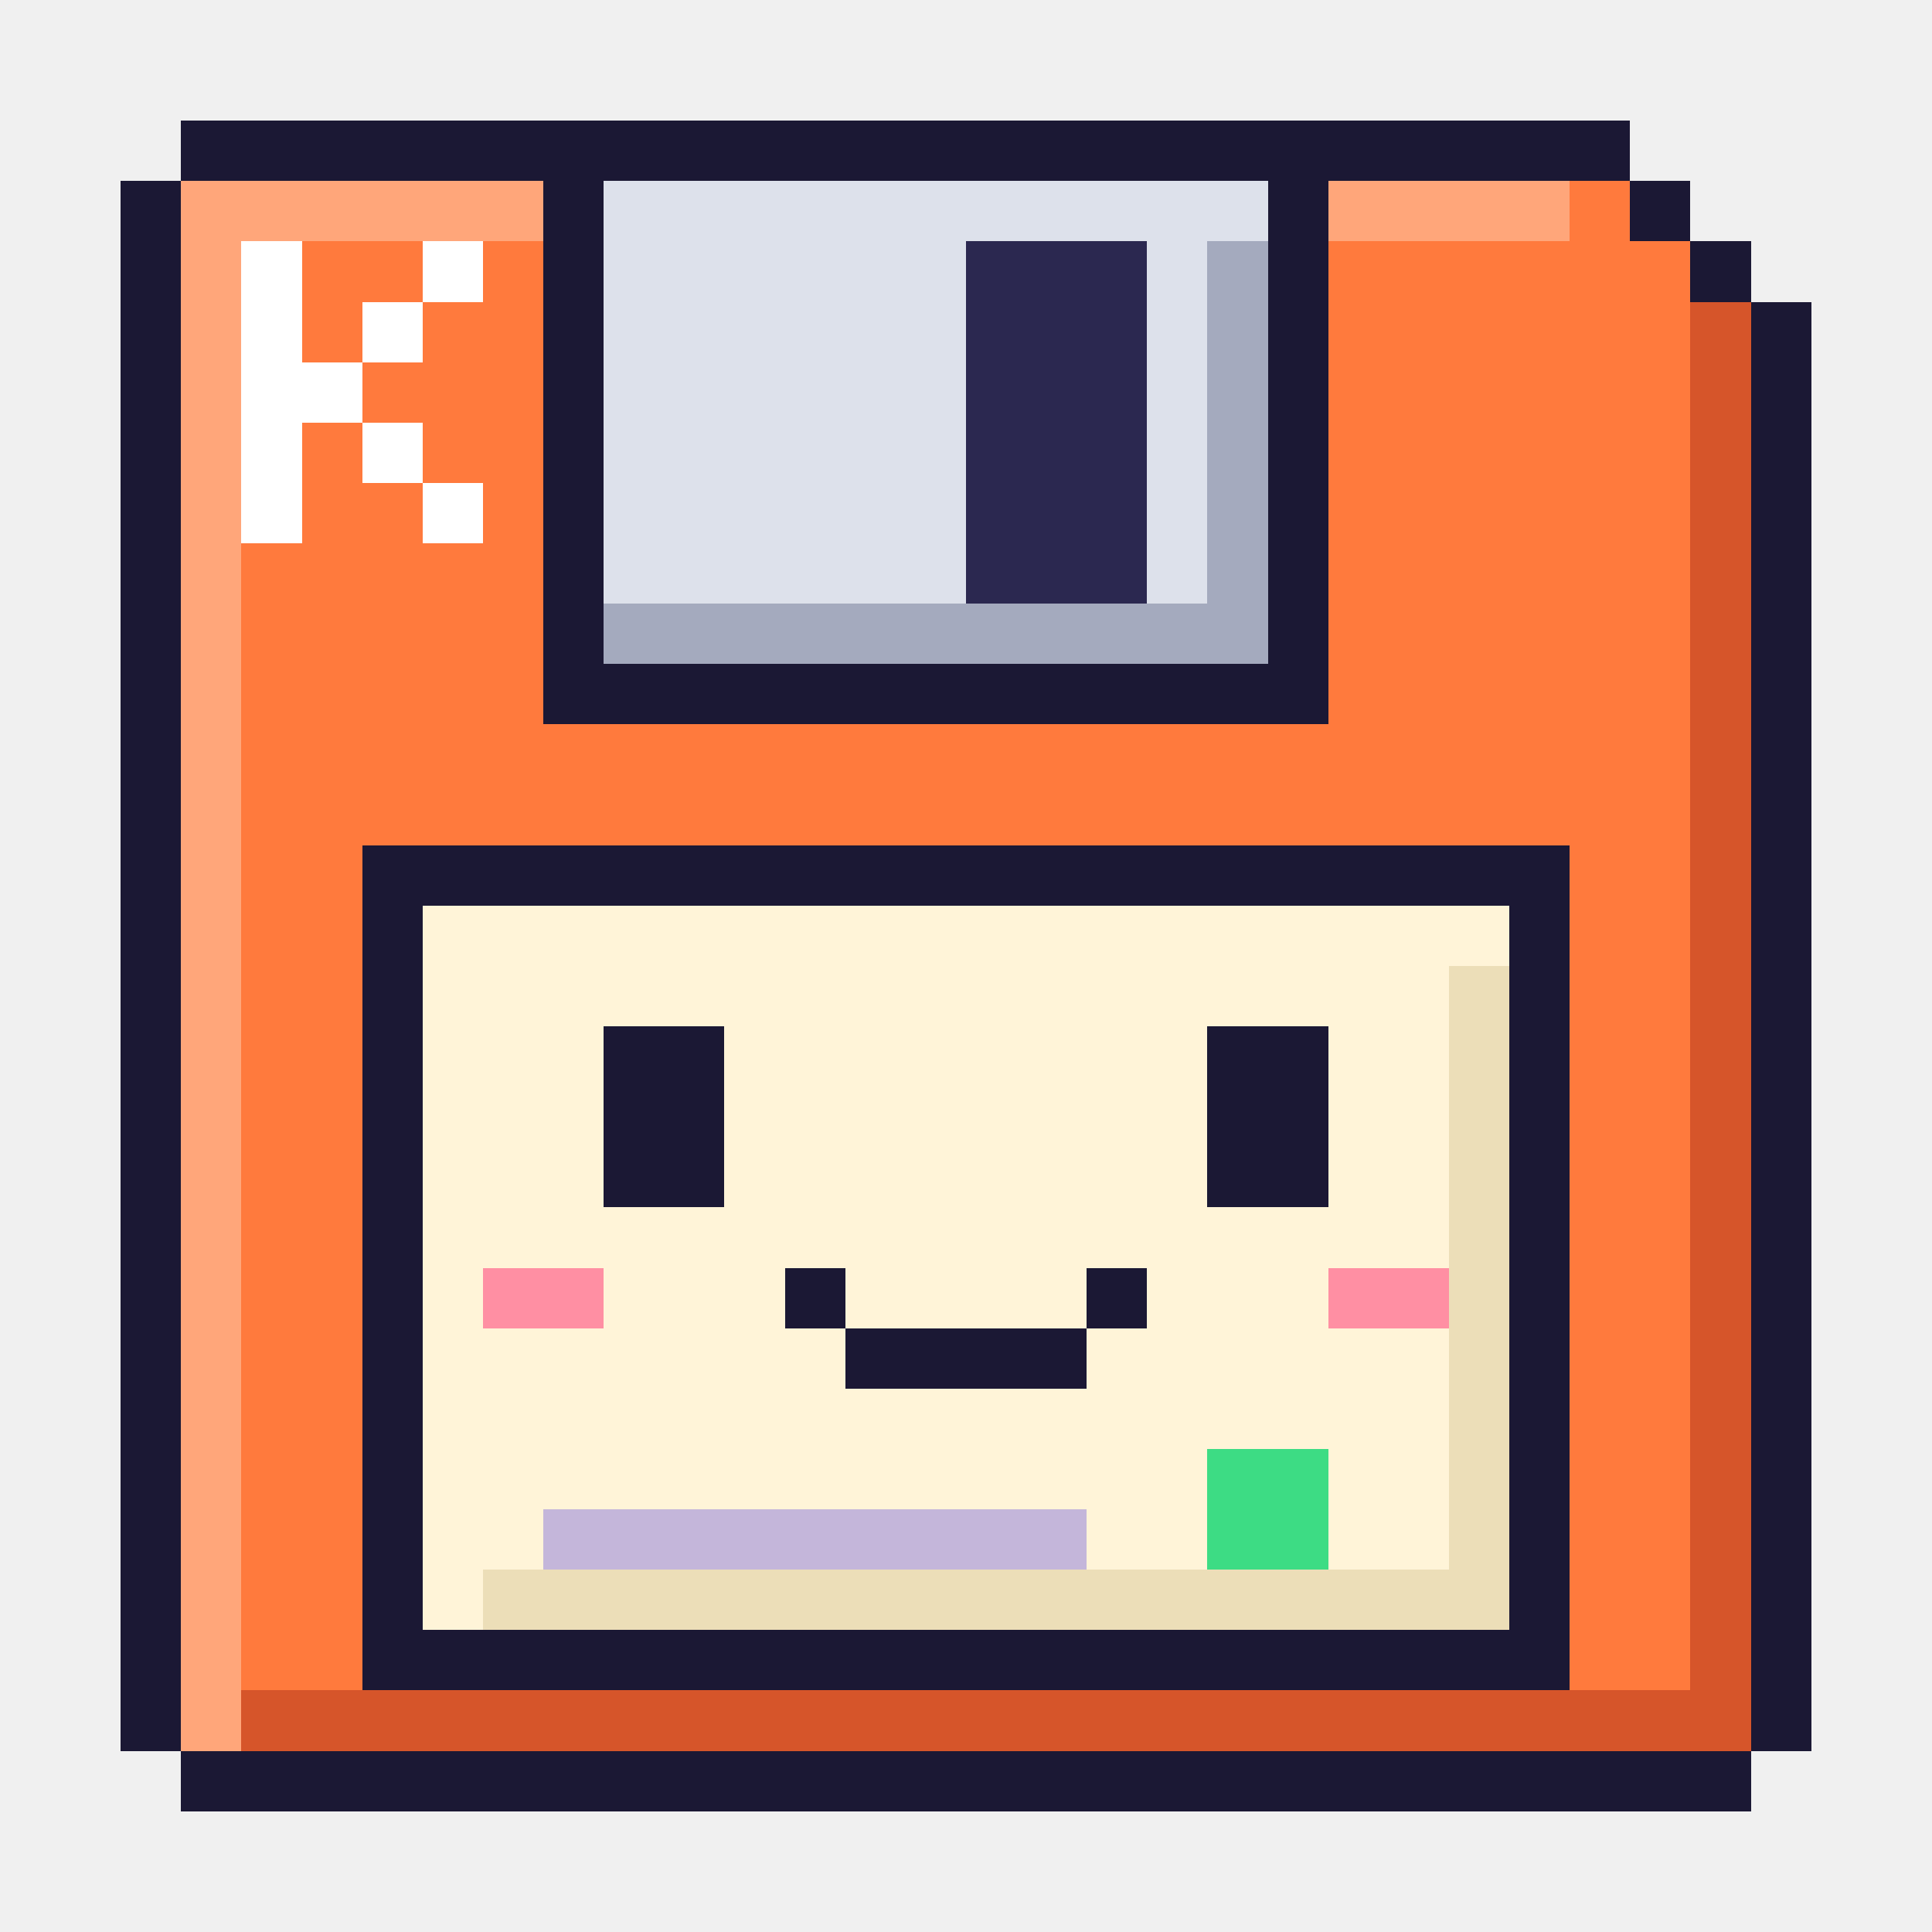
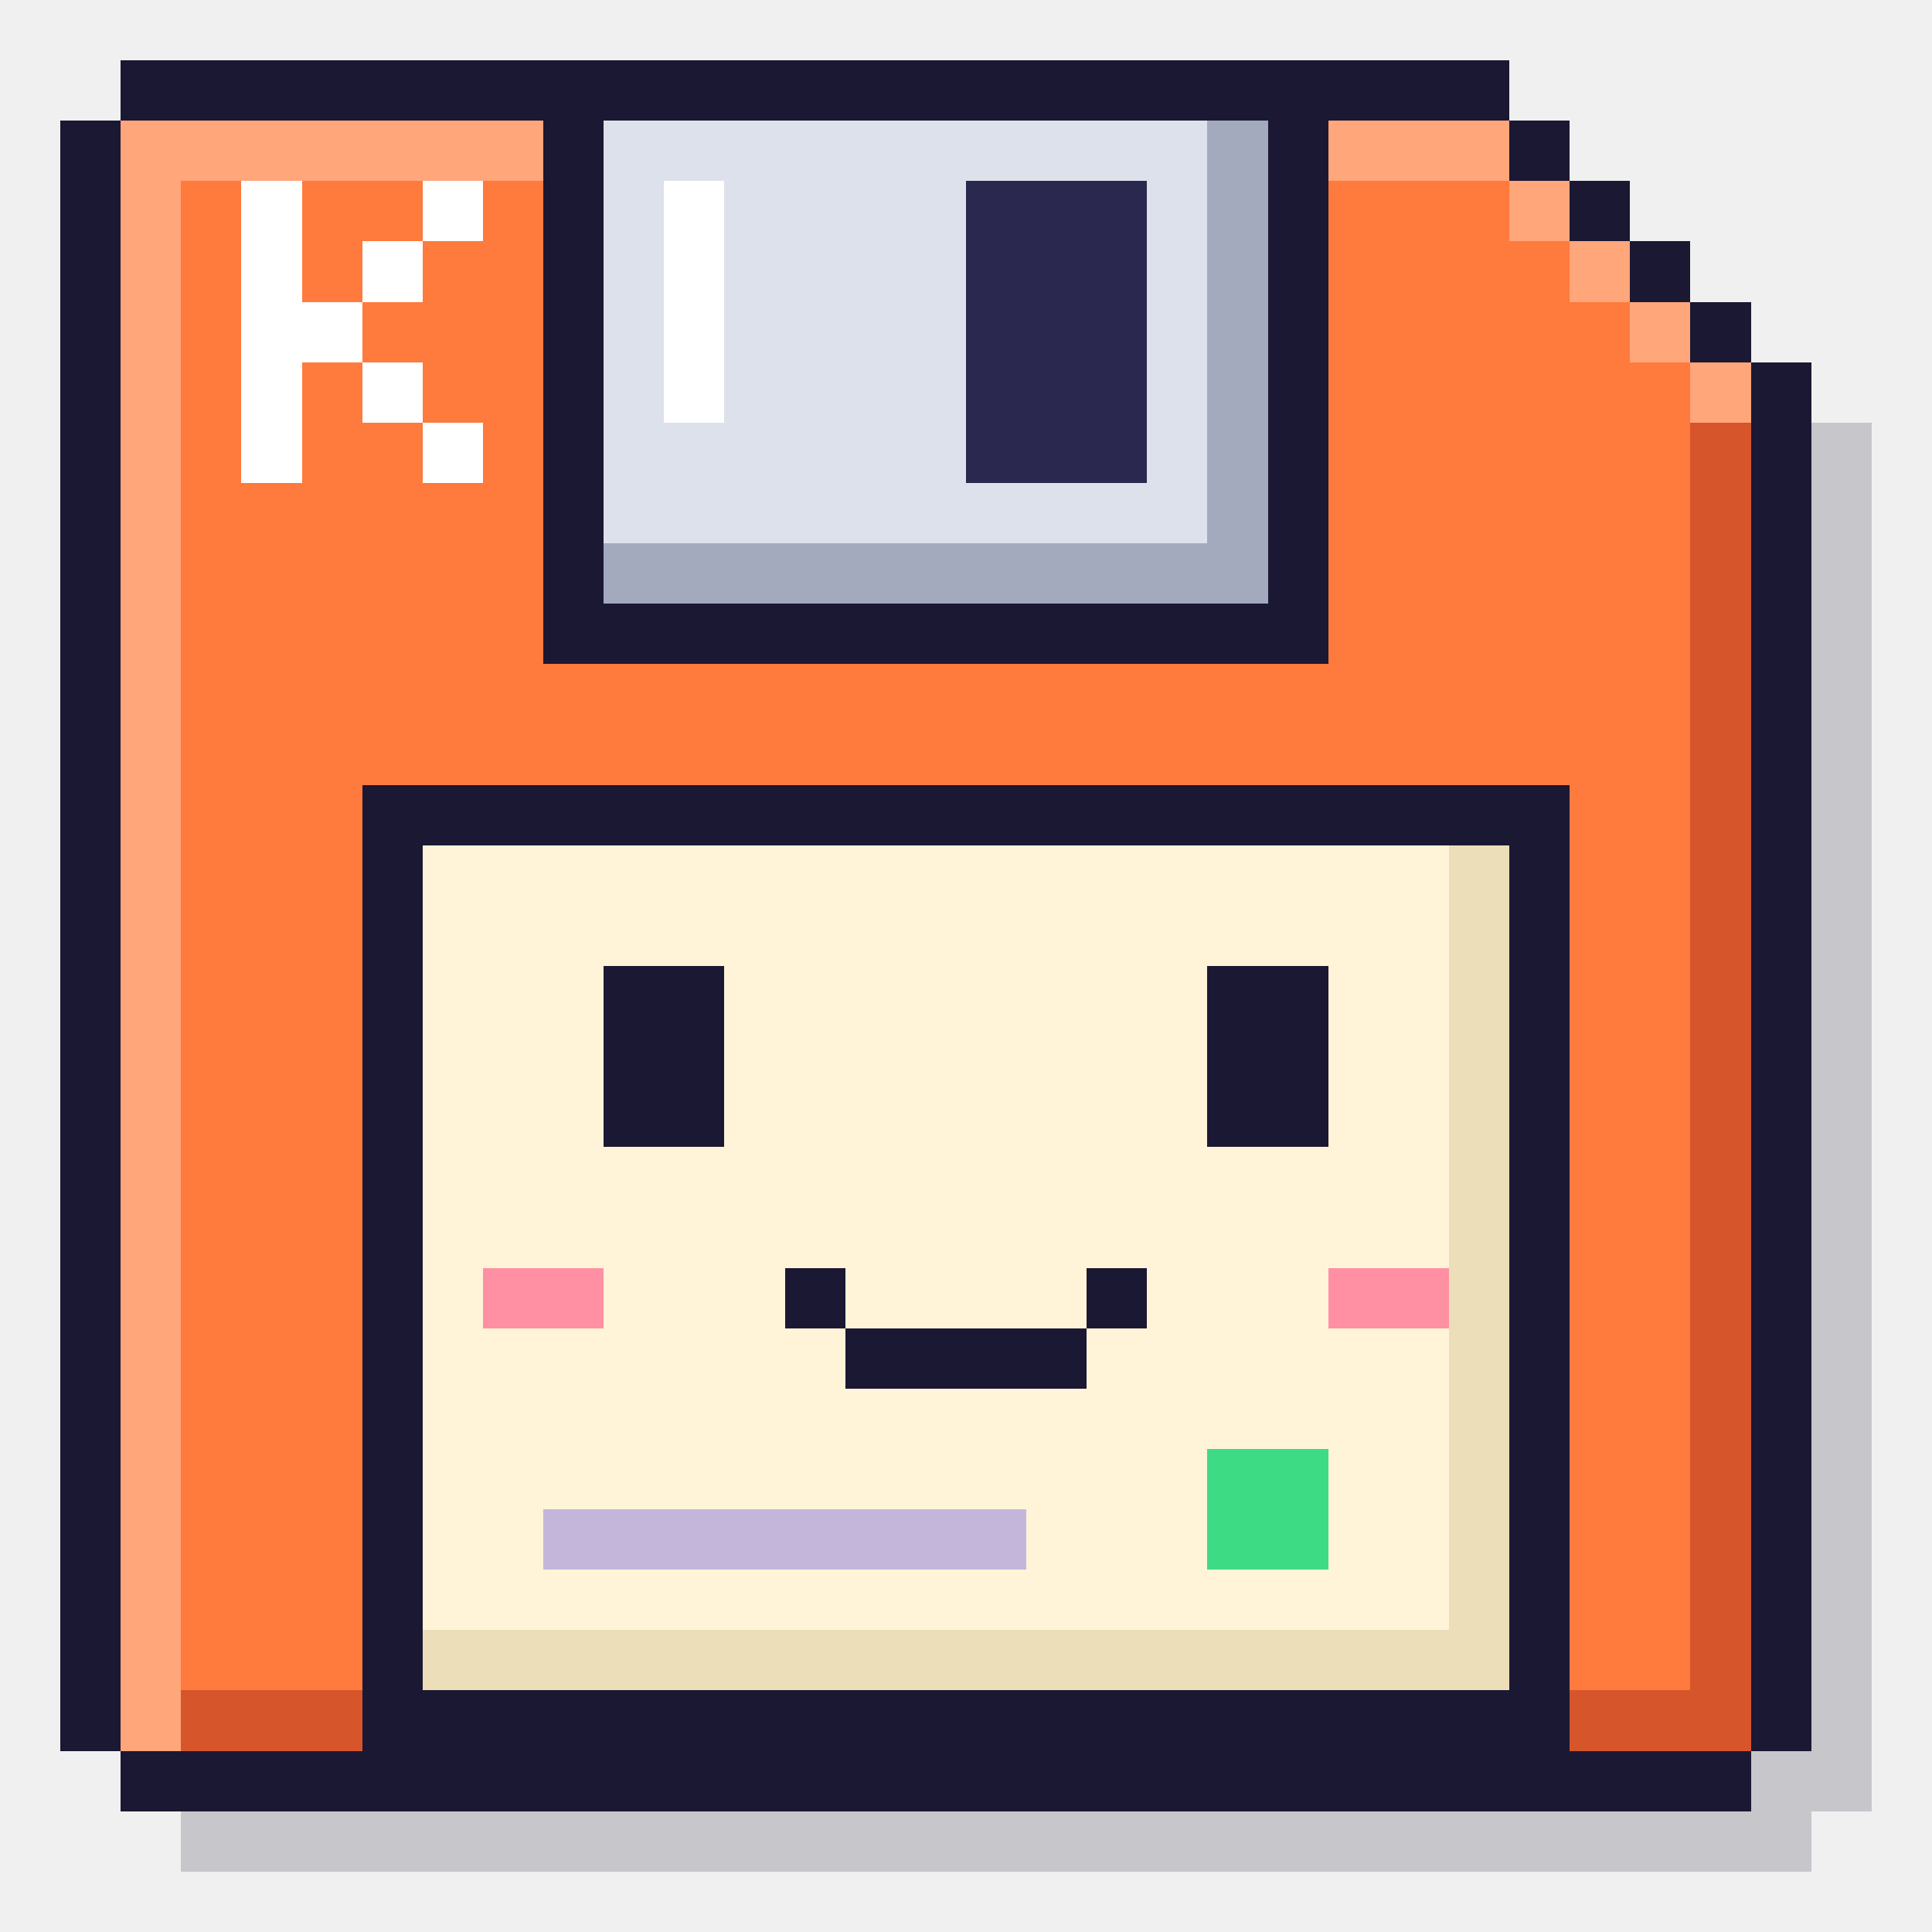
<svg xmlns="http://www.w3.org/2000/svg" viewBox="0 0 32 32" shape-rendering="crispEdges" role="img" aria-label="KiloNote (ember)">
  <g fill="#1B1834">
-     <rect x="3" y="2" width="24" height="1" />
-     <rect x="2" y="3" width="1" height="1" />
+     <rect x="2" y="1" width="23" height="1" />
+     <rect x="1" y="2" width="1" height="1" />
+     <rect x="9" y="2" width="1" height="1" />
+     <rect x="21" y="2" width="1" height="1" />
+     <rect x="25" y="2" width="1" height="1" />
+     <rect x="1" y="3" width="1" height="1" />
    <rect x="9" y="3" width="1" height="1" />
    <rect x="21" y="3" width="1" height="1" />
-     <rect x="27" y="3" width="1" height="1" />
-     <rect x="2" y="4" width="1" height="1" />
+     <rect x="26" y="3" width="1" height="1" />
+     <rect x="1" y="4" width="1" height="1" />
    <rect x="9" y="4" width="1" height="1" />
    <rect x="21" y="4" width="1" height="1" />
-     <rect x="28" y="4" width="1" height="1" />
-     <rect x="2" y="5" width="1" height="1" />
+     <rect x="27" y="4" width="1" height="1" />
+     <rect x="1" y="5" width="1" height="1" />
    <rect x="9" y="5" width="1" height="1" />
    <rect x="21" y="5" width="1" height="1" />
-     <rect x="29" y="5" width="1" height="1" />
-     <rect x="2" y="6" width="1" height="1" />
+     <rect x="28" y="5" width="1" height="1" />
+     <rect x="1" y="6" width="1" height="1" />
    <rect x="9" y="6" width="1" height="1" />
    <rect x="21" y="6" width="1" height="1" />
    <rect x="29" y="6" width="1" height="1" />
-     <rect x="2" y="7" width="1" height="1" />
+     <rect x="1" y="7" width="1" height="1" />
    <rect x="9" y="7" width="1" height="1" />
    <rect x="21" y="7" width="1" height="1" />
    <rect x="29" y="7" width="1" height="1" />
-     <rect x="2" y="8" width="1" height="1" />
+     <rect x="1" y="8" width="1" height="1" />
    <rect x="9" y="8" width="1" height="1" />
    <rect x="21" y="8" width="1" height="1" />
    <rect x="29" y="8" width="1" height="1" />
-     <rect x="2" y="9" width="1" height="1" />
+     <rect x="1" y="9" width="1" height="1" />
    <rect x="9" y="9" width="1" height="1" />
    <rect x="21" y="9" width="1" height="1" />
    <rect x="29" y="9" width="1" height="1" />
-     <rect x="2" y="10" width="1" height="1" />
-     <rect x="9" y="10" width="1" height="1" />
-     <rect x="21" y="10" width="1" height="1" />
+     <rect x="1" y="10" width="1" height="1" />
+     <rect x="9" y="10" width="13" height="1" />
    <rect x="29" y="10" width="1" height="1" />
-     <rect x="2" y="11" width="1" height="1" />
-     <rect x="9" y="11" width="13" height="1" />
+     <rect x="1" y="11" width="1" height="1" />
    <rect x="29" y="11" width="1" height="1" />
-     <rect x="2" y="12" width="1" height="1" />
+     <rect x="1" y="12" width="1" height="1" />
    <rect x="29" y="12" width="1" height="1" />
-     <rect x="2" y="13" width="1" height="1" />
+     <rect x="1" y="13" width="1" height="1" />
+     <rect x="6" y="13" width="20" height="1" />
    <rect x="29" y="13" width="1" height="1" />
-     <rect x="2" y="14" width="1" height="1" />
-     <rect x="6" y="14" width="20" height="1" />
+     <rect x="1" y="14" width="1" height="1" />
+     <rect x="6" y="14" width="1" height="1" />
+     <rect x="25" y="14" width="1" height="1" />
    <rect x="29" y="14" width="1" height="1" />
-     <rect x="2" y="15" width="1" height="1" />
+     <rect x="1" y="15" width="1" height="1" />
    <rect x="6" y="15" width="1" height="1" />
    <rect x="25" y="15" width="1" height="1" />
    <rect x="29" y="15" width="1" height="1" />
-     <rect x="2" y="16" width="1" height="1" />
+     <rect x="1" y="16" width="1" height="1" />
    <rect x="6" y="16" width="1" height="1" />
    <rect x="25" y="16" width="1" height="1" />
    <rect x="29" y="16" width="1" height="1" />
-     <rect x="2" y="17" width="1" height="1" />
+     <rect x="1" y="17" width="1" height="1" />
    <rect x="6" y="17" width="1" height="1" />
    <rect x="25" y="17" width="1" height="1" />
    <rect x="29" y="17" width="1" height="1" />
-     <rect x="2" y="18" width="1" height="1" />
+     <rect x="1" y="18" width="1" height="1" />
    <rect x="6" y="18" width="1" height="1" />
    <rect x="25" y="18" width="1" height="1" />
    <rect x="29" y="18" width="1" height="1" />
-     <rect x="2" y="19" width="1" height="1" />
+     <rect x="1" y="19" width="1" height="1" />
    <rect x="6" y="19" width="1" height="1" />
    <rect x="25" y="19" width="1" height="1" />
    <rect x="29" y="19" width="1" height="1" />
-     <rect x="2" y="20" width="1" height="1" />
+     <rect x="1" y="20" width="1" height="1" />
    <rect x="6" y="20" width="1" height="1" />
    <rect x="25" y="20" width="1" height="1" />
    <rect x="29" y="20" width="1" height="1" />
-     <rect x="2" y="21" width="1" height="1" />
+     <rect x="1" y="21" width="1" height="1" />
    <rect x="6" y="21" width="1" height="1" />
    <rect x="25" y="21" width="1" height="1" />
    <rect x="29" y="21" width="1" height="1" />
-     <rect x="2" y="22" width="1" height="1" />
+     <rect x="1" y="22" width="1" height="1" />
    <rect x="6" y="22" width="1" height="1" />
    <rect x="25" y="22" width="1" height="1" />
    <rect x="29" y="22" width="1" height="1" />
-     <rect x="2" y="23" width="1" height="1" />
+     <rect x="1" y="23" width="1" height="1" />
    <rect x="6" y="23" width="1" height="1" />
    <rect x="25" y="23" width="1" height="1" />
    <rect x="29" y="23" width="1" height="1" />
-     <rect x="2" y="24" width="1" height="1" />
+     <rect x="1" y="24" width="1" height="1" />
    <rect x="6" y="24" width="1" height="1" />
    <rect x="25" y="24" width="1" height="1" />
    <rect x="29" y="24" width="1" height="1" />
-     <rect x="2" y="25" width="1" height="1" />
+     <rect x="1" y="25" width="1" height="1" />
    <rect x="6" y="25" width="1" height="1" />
    <rect x="25" y="25" width="1" height="1" />
    <rect x="29" y="25" width="1" height="1" />
-     <rect x="2" y="26" width="1" height="1" />
+     <rect x="1" y="26" width="1" height="1" />
    <rect x="6" y="26" width="1" height="1" />
    <rect x="25" y="26" width="1" height="1" />
    <rect x="29" y="26" width="1" height="1" />
+     <rect x="1" y="27" width="1" height="1" />
+     <rect x="6" y="27" width="1" height="1" />
+     <rect x="25" y="27" width="1" height="1" />
+     <rect x="29" y="27" width="1" height="1" />
+     <rect x="1" y="28" width="1" height="1" />
+     <rect x="6" y="28" width="20" height="1" />
+     <rect x="29" y="28" width="1" height="1" />
+     <rect x="2" y="29" width="27" height="1" />
+   </g>
+   <g fill="#FFA67A">
+     <rect x="2" y="2" width="7" height="1" />
+     <rect x="22" y="2" width="3" height="1" />
+     <rect x="2" y="3" width="1" height="1" />
+     <rect x="25" y="3" width="1" height="1" />
+     <rect x="2" y="4" width="1" height="1" />
+     <rect x="26" y="4" width="1" height="1" />
+     <rect x="2" y="5" width="1" height="1" />
+     <rect x="27" y="5" width="1" height="1" />
+     <rect x="2" y="6" width="1" height="1" />
+     <rect x="28" y="6" width="1" height="1" />
+     <rect x="2" y="7" width="1" height="1" />
+     <rect x="2" y="8" width="1" height="1" />
+     <rect x="2" y="9" width="1" height="1" />
+     <rect x="2" y="10" width="1" height="1" />
+     <rect x="2" y="11" width="1" height="1" />
+     <rect x="2" y="12" width="1" height="1" />
+     <rect x="2" y="13" width="1" height="1" />
+     <rect x="2" y="14" width="1" height="1" />
+     <rect x="2" y="15" width="1" height="1" />
+     <rect x="2" y="16" width="1" height="1" />
+     <rect x="2" y="17" width="1" height="1" />
+     <rect x="2" y="18" width="1" height="1" />
+     <rect x="2" y="19" width="1" height="1" />
+     <rect x="2" y="20" width="1" height="1" />
+     <rect x="2" y="21" width="1" height="1" />
+     <rect x="2" y="22" width="1" height="1" />
+     <rect x="2" y="23" width="1" height="1" />
+     <rect x="2" y="24" width="1" height="1" />
+     <rect x="2" y="25" width="1" height="1" />
+     <rect x="2" y="26" width="1" height="1" />
    <rect x="2" y="27" width="1" height="1" />
-     <rect x="6" y="27" width="20" height="1" />
-     <rect x="29" y="27" width="1" height="1" />
    <rect x="2" y="28" width="1" height="1" />
-     <rect x="29" y="28" width="1" height="1" />
-     <rect x="3" y="29" width="26" height="1" />
-   </g>
-   <g fill="#FFA67A">
-     <rect x="3" y="3" width="6" height="1" />
-     <rect x="22" y="3" width="4" height="1" />
-     <rect x="3" y="4" width="1" height="1" />
-     <rect x="3" y="5" width="1" height="1" />
-     <rect x="3" y="6" width="1" height="1" />
-     <rect x="3" y="7" width="1" height="1" />
-     <rect x="3" y="8" width="1" height="1" />
-     <rect x="3" y="9" width="1" height="1" />
-     <rect x="3" y="10" width="1" height="1" />
-     <rect x="3" y="11" width="1" height="1" />
-     <rect x="3" y="12" width="1" height="1" />
-     <rect x="3" y="13" width="1" height="1" />
-     <rect x="3" y="14" width="1" height="1" />
-     <rect x="3" y="15" width="1" height="1" />
-     <rect x="3" y="16" width="1" height="1" />
-     <rect x="3" y="17" width="1" height="1" />
-     <rect x="3" y="18" width="1" height="1" />
-     <rect x="3" y="19" width="1" height="1" />
-     <rect x="3" y="20" width="1" height="1" />
-     <rect x="3" y="21" width="1" height="1" />
-     <rect x="3" y="22" width="1" height="1" />
-     <rect x="3" y="23" width="1" height="1" />
-     <rect x="3" y="24" width="1" height="1" />
-     <rect x="3" y="25" width="1" height="1" />
-     <rect x="3" y="26" width="1" height="1" />
-     <rect x="3" y="27" width="1" height="1" />
-     <rect x="3" y="28" width="1" height="1" />
  </g>
  <g fill="#DDE1EB">
-     <rect x="10" y="3" width="11" height="1" />
-     <rect x="10" y="4" width="6" height="1" />
+     <rect x="10" y="2" width="10" height="1" />
+     <rect x="10" y="3" width="1" height="1" />
+     <rect x="12" y="3" width="4" height="1" />
+     <rect x="19" y="3" width="1" height="1" />
+     <rect x="10" y="4" width="1" height="1" />
+     <rect x="12" y="4" width="4" height="1" />
    <rect x="19" y="4" width="1" height="1" />
-     <rect x="10" y="5" width="6" height="1" />
+     <rect x="10" y="5" width="1" height="1" />
+     <rect x="12" y="5" width="4" height="1" />
    <rect x="19" y="5" width="1" height="1" />
-     <rect x="10" y="6" width="6" height="1" />
+     <rect x="10" y="6" width="1" height="1" />
+     <rect x="12" y="6" width="4" height="1" />
    <rect x="19" y="6" width="1" height="1" />
    <rect x="10" y="7" width="6" height="1" />
    <rect x="19" y="7" width="1" height="1" />
-     <rect x="10" y="8" width="6" height="1" />
-     <rect x="19" y="8" width="1" height="1" />
-     <rect x="10" y="9" width="6" height="1" />
-     <rect x="19" y="9" width="1" height="1" />
-   </g>
-   <g fill="#FF7A3D">
-     <rect x="26" y="3" width="1" height="1" />
-     <rect x="5" y="4" width="2" height="1" />
-     <rect x="8" y="4" width="1" height="1" />
-     <rect x="22" y="4" width="6" height="1" />
-     <rect x="5" y="5" width="1" height="1" />
-     <rect x="7" y="5" width="2" height="1" />
-     <rect x="22" y="5" width="6" height="1" />
-     <rect x="6" y="6" width="3" height="1" />
-     <rect x="22" y="6" width="6" height="1" />
-     <rect x="5" y="7" width="1" height="1" />
-     <rect x="7" y="7" width="2" height="1" />
-     <rect x="22" y="7" width="6" height="1" />
-     <rect x="5" y="8" width="2" height="1" />
-     <rect x="8" y="8" width="1" height="1" />
-     <rect x="22" y="8" width="6" height="1" />
-     <rect x="4" y="9" width="5" height="1" />
-     <rect x="22" y="9" width="6" height="1" />
-     <rect x="4" y="10" width="5" height="1" />
-     <rect x="22" y="10" width="6" height="1" />
-     <rect x="4" y="11" width="5" height="1" />
-     <rect x="22" y="11" width="6" height="1" />
-     <rect x="4" y="12" width="24" height="1" />
-     <rect x="4" y="13" width="24" height="1" />
-     <rect x="4" y="14" width="2" height="1" />
-     <rect x="26" y="14" width="2" height="1" />
-     <rect x="4" y="15" width="2" height="1" />
-     <rect x="26" y="15" width="2" height="1" />
-     <rect x="4" y="16" width="2" height="1" />
-     <rect x="26" y="16" width="2" height="1" />
-     <rect x="4" y="17" width="2" height="1" />
-     <rect x="26" y="17" width="2" height="1" />
-     <rect x="4" y="18" width="2" height="1" />
-     <rect x="26" y="18" width="2" height="1" />
-     <rect x="4" y="19" width="2" height="1" />
-     <rect x="26" y="19" width="2" height="1" />
-     <rect x="4" y="20" width="2" height="1" />
-     <rect x="26" y="20" width="2" height="1" />
-     <rect x="4" y="21" width="2" height="1" />
-     <rect x="26" y="21" width="2" height="1" />
-     <rect x="4" y="22" width="2" height="1" />
-     <rect x="26" y="22" width="2" height="1" />
-     <rect x="4" y="23" width="2" height="1" />
-     <rect x="26" y="23" width="2" height="1" />
-     <rect x="4" y="24" width="2" height="1" />
-     <rect x="26" y="24" width="2" height="1" />
-     <rect x="4" y="25" width="2" height="1" />
-     <rect x="26" y="25" width="2" height="1" />
-     <rect x="4" y="26" width="2" height="1" />
-     <rect x="26" y="26" width="2" height="1" />
-     <rect x="4" y="27" width="2" height="1" />
-     <rect x="26" y="27" width="2" height="1" />
-   </g>
-   <g fill="#FFFFFF">
-     <rect x="4" y="4" width="1" height="1" />
-     <rect x="7" y="4" width="1" height="1" />
-     <rect x="4" y="5" width="1" height="1" />
-     <rect x="6" y="5" width="1" height="1" />
-     <rect x="4" y="6" width="2" height="1" />
-     <rect x="4" y="7" width="1" height="1" />
-     <rect x="6" y="7" width="1" height="1" />
-     <rect x="4" y="8" width="1" height="1" />
-     <rect x="7" y="8" width="1" height="1" />
-   </g>
-   <g fill="#2B2850">
-     <rect x="16" y="4" width="3" height="1" />
-     <rect x="16" y="5" width="3" height="1" />
-     <rect x="16" y="6" width="3" height="1" />
-     <rect x="16" y="7" width="3" height="1" />
-     <rect x="16" y="8" width="3" height="1" />
-     <rect x="16" y="9" width="3" height="1" />
+     <rect x="10" y="8" width="10" height="1" />
  </g>
  <g fill="#A4AABE">
+     <rect x="20" y="2" width="1" height="1" />
+     <rect x="20" y="3" width="1" height="1" />
    <rect x="20" y="4" width="1" height="1" />
    <rect x="20" y="5" width="1" height="1" />
    <rect x="20" y="6" width="1" height="1" />
    <rect x="20" y="7" width="1" height="1" />
    <rect x="20" y="8" width="1" height="1" />
-     <rect x="20" y="9" width="1" height="1" />
-     <rect x="10" y="10" width="11" height="1" />
+     <rect x="10" y="9" width="11" height="1" />
+   </g>
+   <g fill="#FF7A3D">
+     <rect x="3" y="3" width="1" height="1" />
+     <rect x="5" y="3" width="2" height="1" />
+     <rect x="8" y="3" width="1" height="1" />
+     <rect x="22" y="3" width="3" height="1" />
+     <rect x="3" y="4" width="1" height="1" />
+     <rect x="5" y="4" width="1" height="1" />
+     <rect x="7" y="4" width="2" height="1" />
+     <rect x="22" y="4" width="4" height="1" />
+     <rect x="3" y="5" width="1" height="1" />
+     <rect x="6" y="5" width="3" height="1" />
+     <rect x="22" y="5" width="5" height="1" />
+     <rect x="3" y="6" width="1" height="1" />
+     <rect x="5" y="6" width="1" height="1" />
+     <rect x="7" y="6" width="2" height="1" />
+     <rect x="22" y="6" width="6" height="1" />
+     <rect x="3" y="7" width="1" height="1" />
+     <rect x="5" y="7" width="2" height="1" />
+     <rect x="8" y="7" width="1" height="1" />
+     <rect x="22" y="7" width="6" height="1" />
+     <rect x="3" y="8" width="6" height="1" />
+     <rect x="22" y="8" width="6" height="1" />
+     <rect x="3" y="9" width="6" height="1" />
+     <rect x="22" y="9" width="6" height="1" />
+     <rect x="3" y="10" width="6" height="1" />
+     <rect x="22" y="10" width="6" height="1" />
+     <rect x="3" y="11" width="25" height="1" />
+     <rect x="3" y="12" width="25" height="1" />
+     <rect x="3" y="13" width="3" height="1" />
+     <rect x="26" y="13" width="2" height="1" />
+     <rect x="3" y="14" width="3" height="1" />
+     <rect x="26" y="14" width="2" height="1" />
+     <rect x="3" y="15" width="3" height="1" />
+     <rect x="26" y="15" width="2" height="1" />
+     <rect x="3" y="16" width="3" height="1" />
+     <rect x="26" y="16" width="2" height="1" />
+     <rect x="3" y="17" width="3" height="1" />
+     <rect x="26" y="17" width="2" height="1" />
+     <rect x="3" y="18" width="3" height="1" />
+     <rect x="26" y="18" width="2" height="1" />
+     <rect x="3" y="19" width="3" height="1" />
+     <rect x="26" y="19" width="2" height="1" />
+     <rect x="3" y="20" width="3" height="1" />
+     <rect x="26" y="20" width="2" height="1" />
+     <rect x="3" y="21" width="3" height="1" />
+     <rect x="26" y="21" width="2" height="1" />
+     <rect x="3" y="22" width="3" height="1" />
+     <rect x="26" y="22" width="2" height="1" />
+     <rect x="3" y="23" width="3" height="1" />
+     <rect x="26" y="23" width="2" height="1" />
+     <rect x="3" y="24" width="3" height="1" />
+     <rect x="26" y="24" width="2" height="1" />
+     <rect x="3" y="25" width="3" height="1" />
+     <rect x="26" y="25" width="2" height="1" />
+     <rect x="3" y="26" width="3" height="1" />
+     <rect x="26" y="26" width="2" height="1" />
+     <rect x="3" y="27" width="3" height="1" />
+     <rect x="26" y="27" width="2" height="1" />
+   </g>
+   <g fill="#FFFFFF">
+     <rect x="4" y="3" width="1" height="1" />
+     <rect x="7" y="3" width="1" height="1" />
+     <rect x="4" y="4" width="1" height="1" />
+     <rect x="6" y="4" width="1" height="1" />
+     <rect x="4" y="5" width="2" height="1" />
+     <rect x="4" y="6" width="1" height="1" />
+     <rect x="6" y="6" width="1" height="1" />
+     <rect x="4" y="7" width="1" height="1" />
+     <rect x="7" y="7" width="1" height="1" />
+   </g>
+   <g fill="#FFFFFF">
+     <rect x="11" y="3" width="1" height="1" />
+     <rect x="11" y="4" width="1" height="1" />
+     <rect x="11" y="5" width="1" height="1" />
+     <rect x="11" y="6" width="1" height="1" />
+   </g>
+   <g fill="#2B2850">
+     <rect x="16" y="3" width="3" height="1" />
+     <rect x="16" y="4" width="3" height="1" />
+     <rect x="16" y="5" width="3" height="1" />
+     <rect x="16" y="6" width="3" height="1" />
+     <rect x="16" y="7" width="3" height="1" />
  </g>
  <g fill="#D6552A">
-     <rect x="28" y="5" width="1" height="1" />
-     <rect x="28" y="6" width="1" height="1" />
    <rect x="28" y="7" width="1" height="1" />
    <rect x="28" y="8" width="1" height="1" />
    <rect x="28" y="9" width="1" height="1" />
    <rect x="28" y="10" width="1" height="1" />
    <rect x="28" y="11" width="1" height="1" />
    <rect x="28" y="12" width="1" height="1" />
    <rect x="28" y="13" width="1" height="1" />
    <rect x="28" y="14" width="1" height="1" />
    <rect x="28" y="15" width="1" height="1" />
    <rect x="28" y="16" width="1" height="1" />
    <rect x="28" y="17" width="1" height="1" />
    <rect x="28" y="18" width="1" height="1" />
    <rect x="28" y="19" width="1" height="1" />
    <rect x="28" y="20" width="1" height="1" />
    <rect x="28" y="21" width="1" height="1" />
    <rect x="28" y="22" width="1" height="1" />
    <rect x="28" y="23" width="1" height="1" />
    <rect x="28" y="24" width="1" height="1" />
    <rect x="28" y="25" width="1" height="1" />
    <rect x="28" y="26" width="1" height="1" />
    <rect x="28" y="27" width="1" height="1" />
-     <rect x="4" y="28" width="25" height="1" />
+     <rect x="3" y="28" width="3" height="1" />
+     <rect x="26" y="28" width="3" height="1" />
+   </g>
+   <g fill="#0E0B24" fill-opacity="0.18">
+     <rect x="30" y="7" width="1" height="1" />
+     <rect x="30" y="8" width="1" height="1" />
+     <rect x="30" y="9" width="1" height="1" />
+     <rect x="30" y="10" width="1" height="1" />
+     <rect x="30" y="11" width="1" height="1" />
+     <rect x="30" y="12" width="1" height="1" />
+     <rect x="30" y="13" width="1" height="1" />
+     <rect x="30" y="14" width="1" height="1" />
+     <rect x="30" y="15" width="1" height="1" />
+     <rect x="30" y="16" width="1" height="1" />
+     <rect x="30" y="17" width="1" height="1" />
+     <rect x="30" y="18" width="1" height="1" />
+     <rect x="30" y="19" width="1" height="1" />
+     <rect x="30" y="20" width="1" height="1" />
+     <rect x="30" y="21" width="1" height="1" />
+     <rect x="30" y="22" width="1" height="1" />
+     <rect x="30" y="23" width="1" height="1" />
+     <rect x="30" y="24" width="1" height="1" />
+     <rect x="30" y="25" width="1" height="1" />
+     <rect x="30" y="26" width="1" height="1" />
+     <rect x="30" y="27" width="1" height="1" />
+     <rect x="30" y="28" width="1" height="1" />
+     <rect x="29" y="29" width="2" height="1" />
+     <rect x="3" y="30" width="27" height="1" />
  </g>
  <g fill="#FFF4D8">
-     <rect x="7" y="15" width="18" height="1" />
-     <rect x="7" y="16" width="17" height="1" />
+     <rect x="7" y="14" width="17" height="1" />
+     <rect x="7" y="15" width="17" height="1" />
+     <rect x="7" y="16" width="3" height="1" />
+     <rect x="12" y="16" width="8" height="1" />
+     <rect x="22" y="16" width="2" height="1" />
    <rect x="7" y="17" width="3" height="1" />
    <rect x="12" y="17" width="8" height="1" />
    <rect x="22" y="17" width="2" height="1" />
    <rect x="7" y="18" width="3" height="1" />
    <rect x="12" y="18" width="8" height="1" />
    <rect x="22" y="18" width="2" height="1" />
-     <rect x="7" y="19" width="3" height="1" />
-     <rect x="12" y="19" width="8" height="1" />
-     <rect x="22" y="19" width="2" height="1" />
+     <rect x="7" y="19" width="17" height="1" />
    <rect x="7" y="20" width="17" height="1" />
    <rect x="7" y="21" width="1" height="1" />
    <rect x="10" y="21" width="3" height="1" />
    <rect x="14" y="21" width="4" height="1" />
    <rect x="19" y="21" width="3" height="1" />
    <rect x="7" y="22" width="7" height="1" />
    <rect x="18" y="22" width="6" height="1" />
    <rect x="7" y="23" width="17" height="1" />
    <rect x="7" y="24" width="13" height="1" />
    <rect x="22" y="24" width="2" height="1" />
    <rect x="7" y="25" width="2" height="1" />
-     <rect x="18" y="25" width="2" height="1" />
+     <rect x="17" y="25" width="3" height="1" />
    <rect x="22" y="25" width="2" height="1" />
-     <rect x="7" y="26" width="1" height="1" />
+     <rect x="7" y="26" width="17" height="1" />
  </g>
  <g fill="#ECDEB8">
+     <rect x="24" y="14" width="1" height="1" />
+     <rect x="24" y="15" width="1" height="1" />
    <rect x="24" y="16" width="1" height="1" />
    <rect x="24" y="17" width="1" height="1" />
    <rect x="24" y="18" width="1" height="1" />
    <rect x="24" y="19" width="1" height="1" />
    <rect x="24" y="20" width="1" height="1" />
    <rect x="24" y="21" width="1" height="1" />
    <rect x="24" y="22" width="1" height="1" />
    <rect x="24" y="23" width="1" height="1" />
    <rect x="24" y="24" width="1" height="1" />
    <rect x="24" y="25" width="1" height="1" />
-     <rect x="8" y="26" width="17" height="1" />
+     <rect x="24" y="26" width="1" height="1" />
+     <rect x="7" y="27" width="18" height="1" />
  </g>
  <g fill="#1B1834">
+     <rect x="10" y="16" width="2" height="1" />
+     <rect x="20" y="16" width="2" height="1" />
    <rect x="10" y="17" width="2" height="1" />
    <rect x="20" y="17" width="2" height="1" />
    <rect x="10" y="18" width="2" height="1" />
    <rect x="20" y="18" width="2" height="1" />
-     <rect x="10" y="19" width="2" height="1" />
-     <rect x="20" y="19" width="2" height="1" />
  </g>
  <g fill="#FF8FA3">
    <rect x="8" y="21" width="2" height="1" />
    <rect x="22" y="21" width="2" height="1" />
  </g>
  <g fill="#1B1834">
    <rect x="13" y="21" width="1" height="1" />
    <rect x="18" y="21" width="1" height="1" />
    <rect x="14" y="22" width="4" height="1" />
  </g>
  <g fill="#3DDC84">
    <rect x="20" y="24" width="2" height="1" />
    <rect x="20" y="25" width="2" height="1" />
  </g>
  <g fill="#C4B6DA">
-     <rect x="9" y="25" width="9" height="1" />
+     <rect x="9" y="25" width="8" height="1" />
  </g>
</svg>
